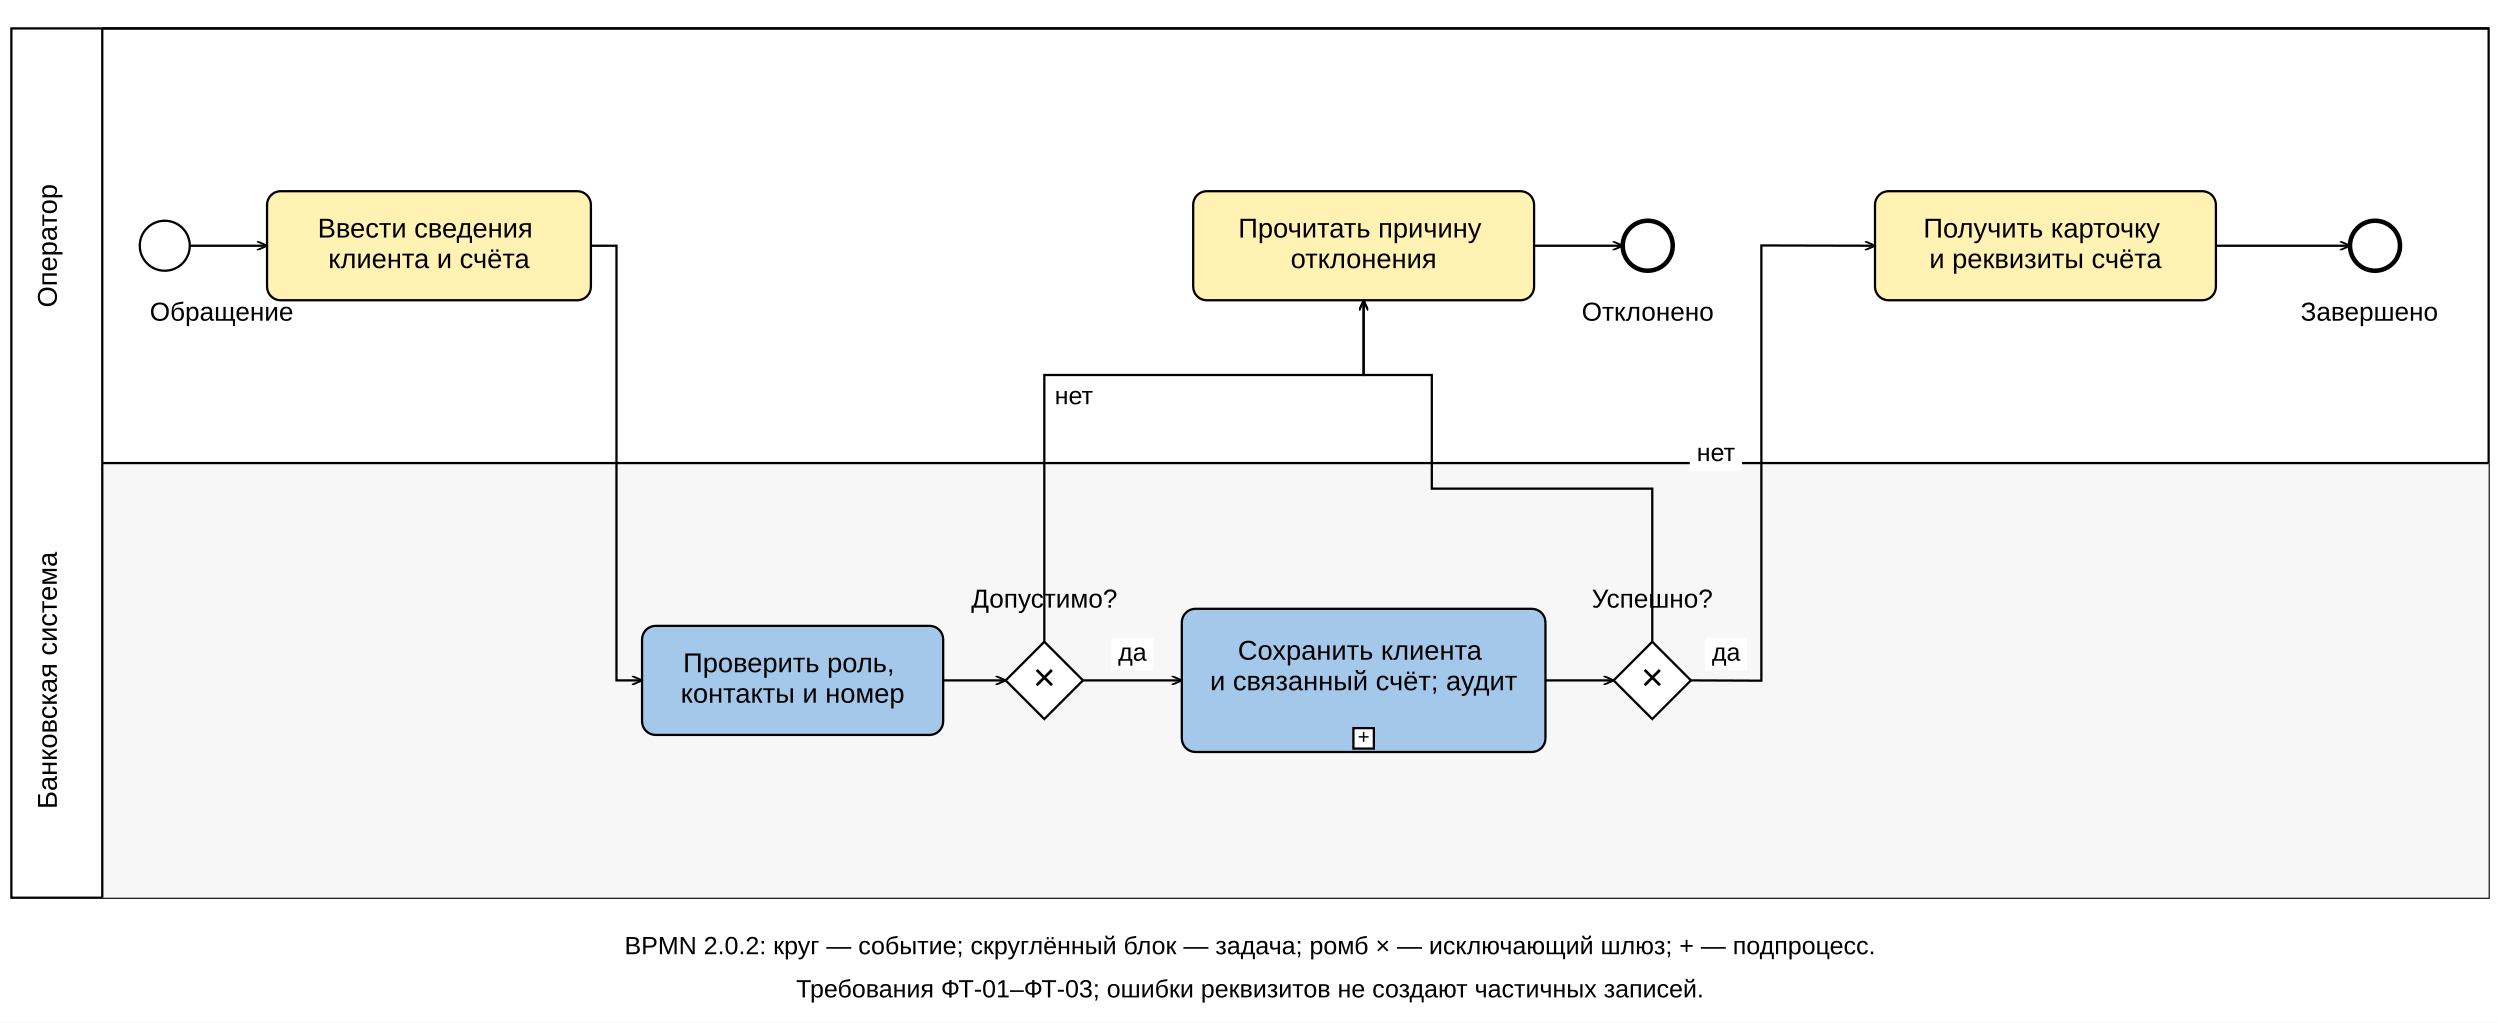
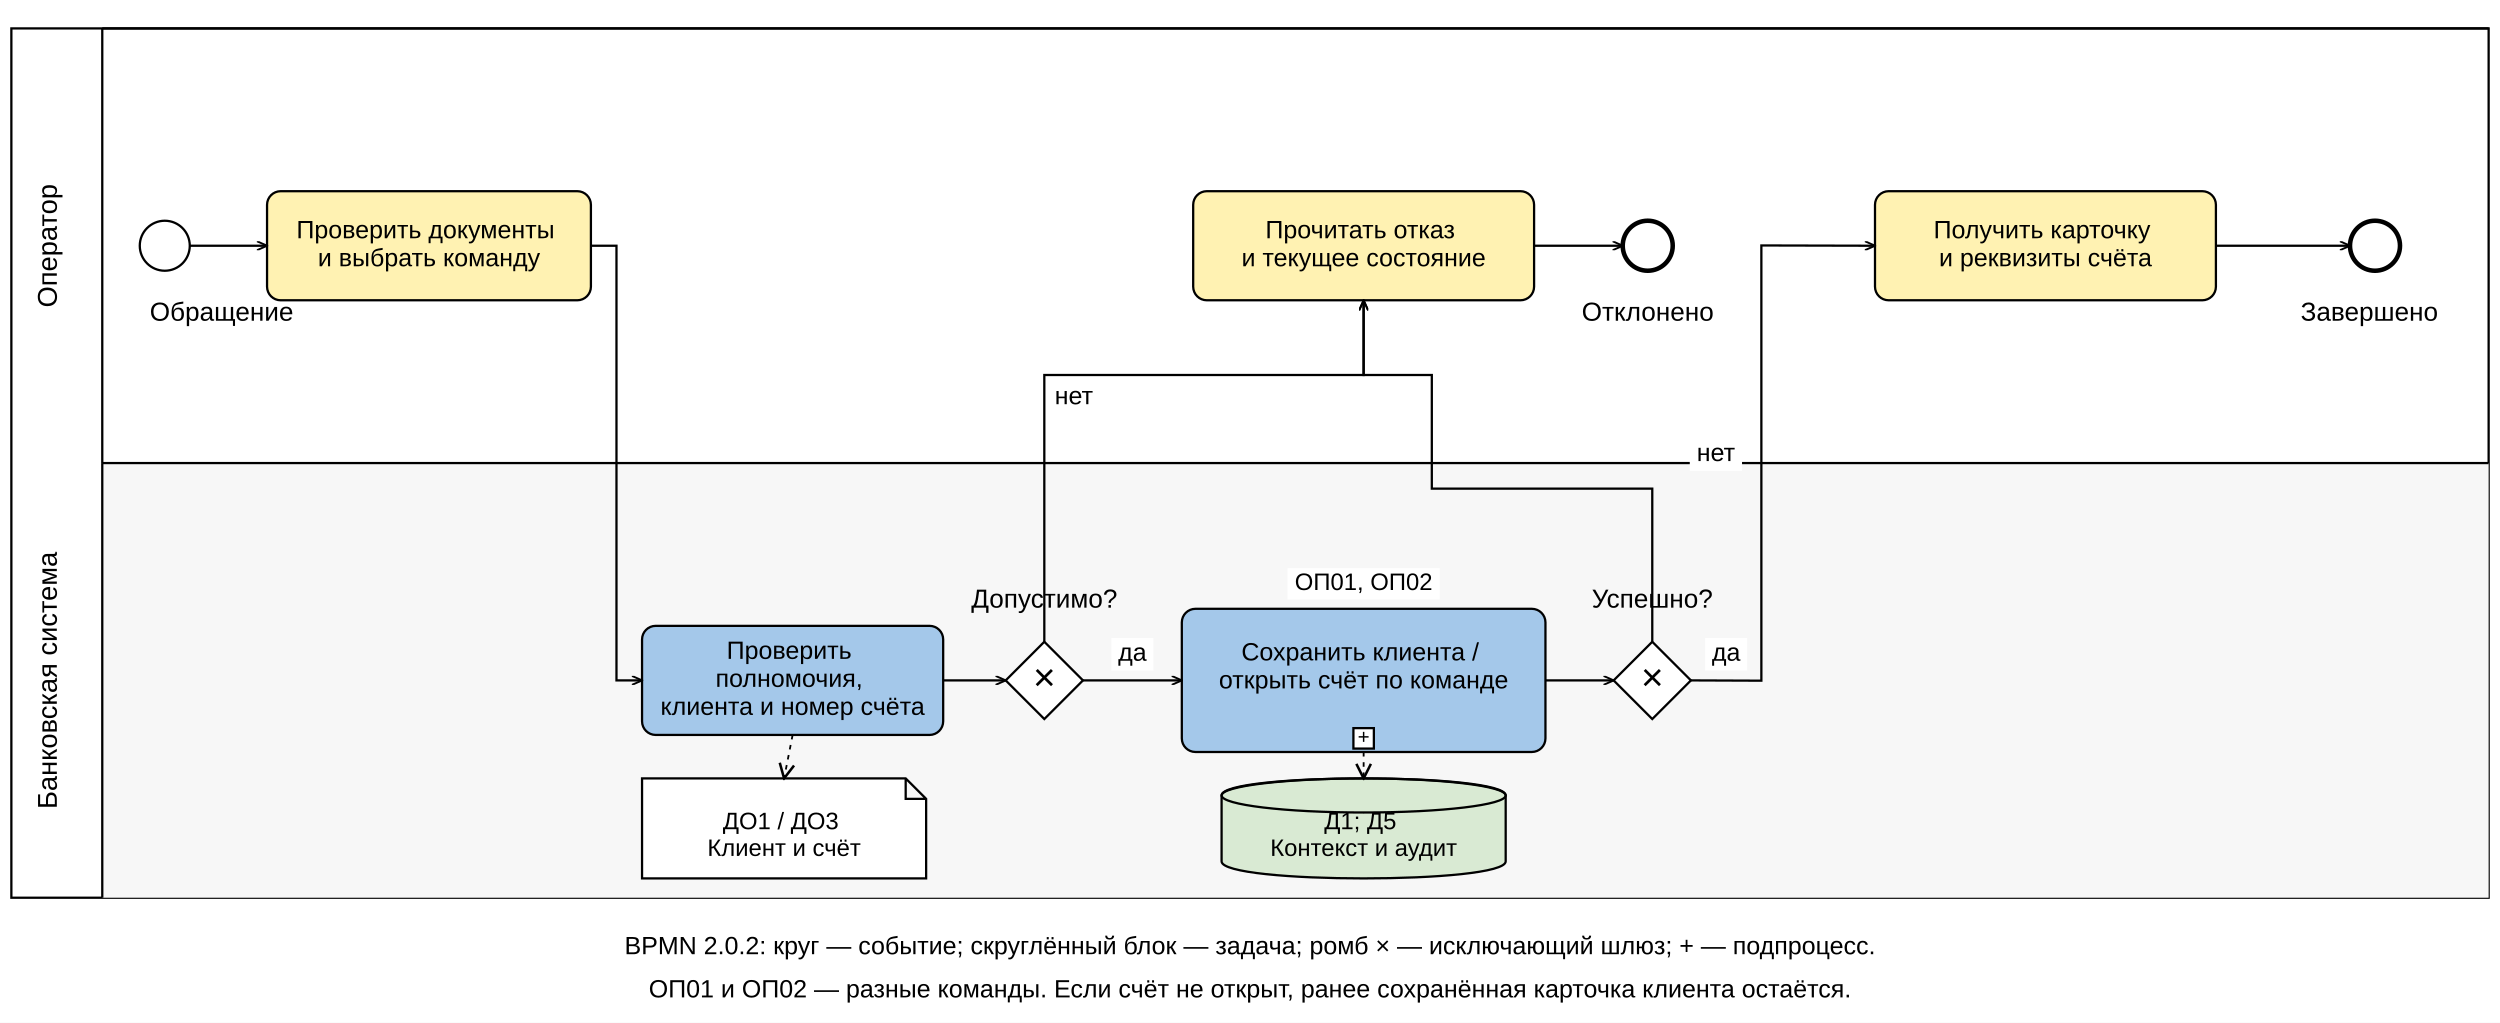
<svg xmlns="http://www.w3.org/2000/svg" width="2200" height="900" viewBox="0 0 2200 900">
  <defs>
    <marker id="arrow" markerWidth="10" markerHeight="8" refX="9" refY="4" orient="auto" markerUnits="userSpaceOnUse">
      <path d="M 0 0 L 9 4 L 0 8" fill="none" stroke="black" stroke-width="1.7" />
    </marker>
  </defs>
  <rect width="100%" height="100%" fill="white" />
  <rect x="10" y="25" width="2180" height="765" fill="white" stroke="black" stroke-width="2" />
  <polyline points="90,25.0 2190,25.0" fill="none" stroke="black" stroke-width="2" />
  <polyline points="90,25.0 90,407.5" fill="none" stroke="black" stroke-width="2" />
  <text x="50" y="216.25" text-anchor="middle" transform="rotate(-90 50 216.25)" font-family="Arial" font-size="24">Оператор</text>
  <rect x="90" y="407.5" width="2100" height="382.5" fill="#F7F7F7" />
  <polyline points="90,407.5 2190,407.5" fill="none" stroke="black" stroke-width="2" />
  <polyline points="90,407.5 90,790.0" fill="none" stroke="black" stroke-width="2" />
  <text x="50" y="598.75" text-anchor="middle" transform="rotate(-90 50 598.75)" font-family="Arial" font-size="24">Банковская система</text>
+   <defs>
+     <marker id="dataArrow" markerWidth="10" markerHeight="10" refX="9" refY="5" orient="auto">
+       <path d="M1,1 L9,5 L1,9" fill="none" stroke="black" stroke-width="1.4" />
+     </marker>
+   </defs>
  <circle cx="145" cy="216.25" r="22" fill="white" stroke="black" stroke-width="2" />
  <text x="195" y="282.23" text-anchor="middle" font-family="Arial" font-size="23" fill="black">
    <tspan x="195" dy="0">Обращение</tspan>
  </text>
  <rect x="235" y="168.25" width="285" height="96" rx="12" fill="#FFF2B2" stroke="black" stroke-width="2" />
-   <text x="377.5" y="209.05" text-anchor="middle" font-family="Arial" font-size="24" fill="black">
-     <tspan x="377.5" dy="0">Ввести сведения</tspan>
-     <tspan x="377.5" dy="26.88">клиента и счёта</tspan>
+   <text x="377.5" y="209.65" text-anchor="middle" font-family="Arial" font-size="22" fill="black">
+     <tspan x="377.5" dy="0">Проверить документы</tspan>
+     <tspan x="377.5" dy="24.64">и выбрать команду</tspan>
  </text>
  <rect x="565" y="550.75" width="265" height="96" rx="12" fill="#A4C8EA" stroke="black" stroke-width="2" />
-   <text x="697.5" y="591.55" text-anchor="middle" font-family="Arial" font-size="24" fill="black">
-     <tspan x="697.5" dy="0">Проверить роль,</tspan>
-     <tspan x="697.5" dy="26.88">контакты и номер</tspan>
+   <text x="697.5" y="579.83" text-anchor="middle" font-family="Arial" font-size="22" fill="black">
+     <tspan x="697.5" dy="0">Проверить</tspan>
+     <tspan x="697.5" dy="24.64">полномочия,</tspan>
+     <tspan x="697.5" dy="24.64">клиента и номер счёта</tspan>
  </text>
  <polygon points="919.0,564.75 953,598.75 919.0,632.75 885,598.75" fill="white" stroke="black" stroke-width="2" />
  <text x="919.0" y="607.59" text-anchor="middle" font-family="Arial" font-size="34" fill="black">
    <tspan x="919.0" dy="0">×</tspan>
  </text>
  <text x="919" y="534.73" text-anchor="middle" font-family="Arial" font-size="23" fill="black">
    <tspan x="919" dy="0">Допустимо?</tspan>
  </text>
  <rect x="1040" y="535.75" width="320" height="126" rx="12" fill="#A4C8EA" stroke="black" stroke-width="2" />
-   <text x="1200.0" y="580.55" text-anchor="middle" font-family="Arial" font-size="24" fill="black">
-     <tspan x="1200.0" dy="0">Сохранить клиента</tspan>
-     <tspan x="1200.0" dy="26.88">и связанный счёт; аудит</tspan>
+   <text x="1200.0" y="581.15" text-anchor="middle" font-family="Arial" font-size="22" fill="black">
+     <tspan x="1200.0" dy="0">Сохранить клиента /</tspan>
+     <tspan x="1200.0" dy="24.64">открыть счёт по команде</tspan>
  </text>
  <rect x="1191.0" y="640.75" width="18" height="18" rx="0" fill="white" stroke="black" stroke-width="2" />
  <text x="1200.0" y="654.43" text-anchor="middle" font-family="Arial" font-size="18" fill="black">
    <tspan x="1200.0" dy="0">+</tspan>
  </text>
  <polygon points="1454.0,564.75 1488,598.75 1454.0,632.75 1420,598.75" fill="white" stroke="black" stroke-width="2" />
  <text x="1454.0" y="607.59" text-anchor="middle" font-family="Arial" font-size="34" fill="black">
    <tspan x="1454.0" dy="0">×</tspan>
  </text>
  <text x="1454" y="534.73" text-anchor="middle" font-family="Arial" font-size="23" fill="black">
    <tspan x="1454" dy="0">Успешно?</tspan>
  </text>
  <rect x="1650" y="168.25" width="300" height="96" rx="12" fill="#FFF2B2" stroke="black" stroke-width="2" />
-   <text x="1800.0" y="209.05" text-anchor="middle" font-family="Arial" font-size="24" fill="black">
+   <text x="1800.0" y="209.65" text-anchor="middle" font-family="Arial" font-size="22" fill="black">
    <tspan x="1800.0" dy="0">Получить карточку</tspan>
-     <tspan x="1800.0" dy="26.88">и реквизиты счёта</tspan>
+     <tspan x="1800.0" dy="24.64">и реквизиты счёта</tspan>
  </text>
  <circle cx="2090" cy="216.25" r="22" fill="white" stroke="black" stroke-width="4" />
  <text x="2085" y="282.23" text-anchor="middle" font-family="Arial" font-size="23" fill="black">
    <tspan x="2085" dy="0">Завершено</tspan>
  </text>
  <rect x="1050" y="168.25" width="300" height="96" rx="12" fill="#FFF2B2" stroke="black" stroke-width="2" />
-   <text x="1200.0" y="209.05" text-anchor="middle" font-family="Arial" font-size="24" fill="black">
-     <tspan x="1200.0" dy="0">Прочитать причину</tspan>
-     <tspan x="1200.0" dy="26.88">отклонения</tspan>
+   <text x="1200.0" y="209.65" text-anchor="middle" font-family="Arial" font-size="22" fill="black">
+     <tspan x="1200.0" dy="0">Прочитать отказ</tspan>
+     <tspan x="1200.0" dy="24.64">и текущее состояние</tspan>
  </text>
  <circle cx="1450" cy="216.25" r="22" fill="white" stroke="black" stroke-width="4" />
  <text x="1450" y="282.23" text-anchor="middle" font-family="Arial" font-size="23" fill="black">
    <tspan x="1450" dy="0">Отклонено</tspan>
  </text>
  <polyline points="167,216.25 235,216.25" fill="none" stroke="black" stroke-width="2" marker-end="url(#arrow)" />
  <polyline points="520,216.25 542.5,216.25 542.5,598.75 565,598.75" fill="none" stroke="black" stroke-width="2" marker-end="url(#arrow)" />
  <polyline points="830,598.75 885,598.75" fill="none" stroke="black" stroke-width="2" marker-end="url(#arrow)" />
  <polyline points="953,598.75 1040,598.75" fill="none" stroke="black" stroke-width="2" marker-end="url(#arrow)" />
  <rect x="978.0" y="561.43" width="37.0" height="28.64" fill="white" />
  <text x="996.5" y="581.47" text-anchor="middle" font-family="Arial" font-size="22" fill="black">
    <tspan x="996.5" dy="0">да</tspan>
  </text>
  <polyline points="1360,598.75 1420,598.75" fill="none" stroke="black" stroke-width="2" marker-end="url(#arrow)" />
  <polyline points="1488,598.75 1550,599 1550,216 1650,216.25" fill="none" stroke="black" stroke-width="2" marker-end="url(#arrow)" />
  <rect x="1500.5" y="561.43" width="37.0" height="28.64" fill="white" />
  <text x="1519.0" y="581.47" text-anchor="middle" font-family="Arial" font-size="22" fill="black">
    <tspan x="1519.0" dy="0">да</tspan>
  </text>
  <polyline points="1950,216.25 2068,216.25" fill="none" stroke="black" stroke-width="2" marker-end="url(#arrow)" />
  <polyline points="1350,216.25 1428,216.25" fill="none" stroke="black" stroke-width="2" marker-end="url(#arrow)" />
  <polyline points="919.0,564.75 919,330 1200,330 1200.0,264.25" fill="none" stroke="black" stroke-width="2" marker-end="url(#arrow)" />
  <rect x="922.008" y="335.68" width="45.984" height="28.64" fill="white" />
  <text x="945" y="355.72" text-anchor="middle" font-family="Arial" font-size="22" fill="black">
    <tspan x="945" dy="0">нет</tspan>
  </text>
  <polyline points="1454.0,564.75 1454,430 1260,430 1260,330 1200,330 1200.0,264.25" fill="none" stroke="black" stroke-width="2" marker-end="url(#arrow)" />
  <rect x="1487.008" y="385.68" width="45.984" height="28.64" fill="white" />
  <text x="1510" y="405.72" text-anchor="middle" font-family="Arial" font-size="22" fill="black">
    <tspan x="1510" dy="0">нет</tspan>
  </text>
+   <rect x="1133.0" y="499.99" width="134.0" height="27.52" fill="white" />
+   <text x="1200.0" y="519.21" text-anchor="middle" font-family="Arial" font-size="21" fill="black">
+     <tspan x="1200.0" dy="0">ОП01, ОП02</tspan>
+   </text>
+   <path d="M565,685 H797 L815,703 V773 H565 Z M797,685 V703 H815" fill="white" stroke="black" stroke-width="2" />
+   <text x="690.0" y="729.70" text-anchor="middle" font-family="Arial" font-size="21" fill="black">
+     <tspan x="690.0" dy="0">ДО1 / ДО3</tspan>
+     <tspan x="690.0" dy="23.52">Клиент и счёт</tspan>
+   </text>
+   <polyline points="697.5,646.75 690.0,685" fill="none" stroke="black" stroke-width="1.6" stroke-dasharray="4 5" marker-end="url(#dataArrow)" />
+   <path d="M1075,700 C1075,680 1325,680 1325,700 V758 C1325,778 1075,778 1075,758 Z" fill="#D9EAD3" stroke="black" stroke-width="2" />
+   <ellipse cx="1200.0" cy="700" rx="125.0" ry="15" fill="none" stroke="black" stroke-width="2" />
+   <text x="1200.0" y="729.70" text-anchor="middle" font-family="Arial" font-size="21" fill="black">
+     <tspan x="1200.0" dy="0">Д1; Д5</tspan>
+     <tspan x="1200.0" dy="23.52">Контекст и аудит</tspan>
+   </text>
+   <polyline points="1200.0,661.75 1200.0,685" fill="none" stroke="black" stroke-width="1.6" stroke-dasharray="4 5" marker-end="url(#dataArrow)" />
  <text x="1100.0" y="839.72" text-anchor="middle" font-family="Arial" font-size="22" fill="black">
    <tspan x="1100.0" dy="0">BPMN 2.0.2: круг — событие; скруглённый блок — задача; ромб × — исключающий шлюз; + — подпроцесс.</tspan>
  </text>
  <text x="1100.0" y="877.72" text-anchor="middle" font-family="Arial" font-size="22" fill="black">
-     <tspan x="1100.0" dy="0">Требования ФТ-01–ФТ-03; ошибки реквизитов не создают частичных записей.</tspan>
+     <tspan x="1100.0" dy="0">ОП01 и ОП02 — разные команды. Если счёт не открыт, ранее сохранённая карточка клиента остаётся.</tspan>
  </text>
</svg>
